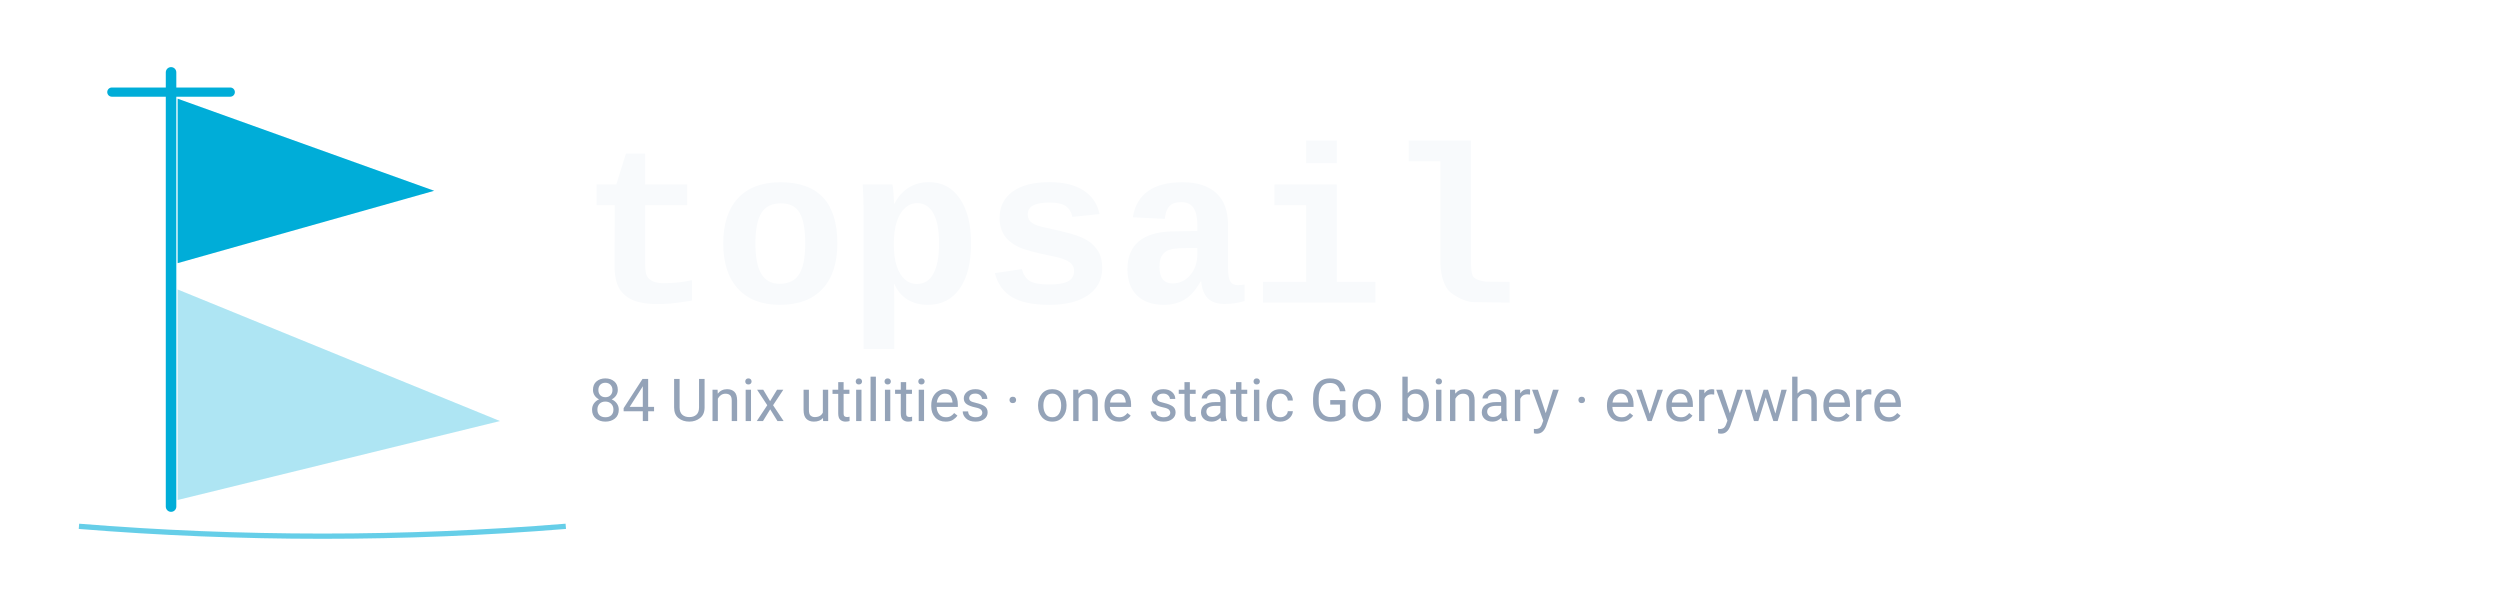
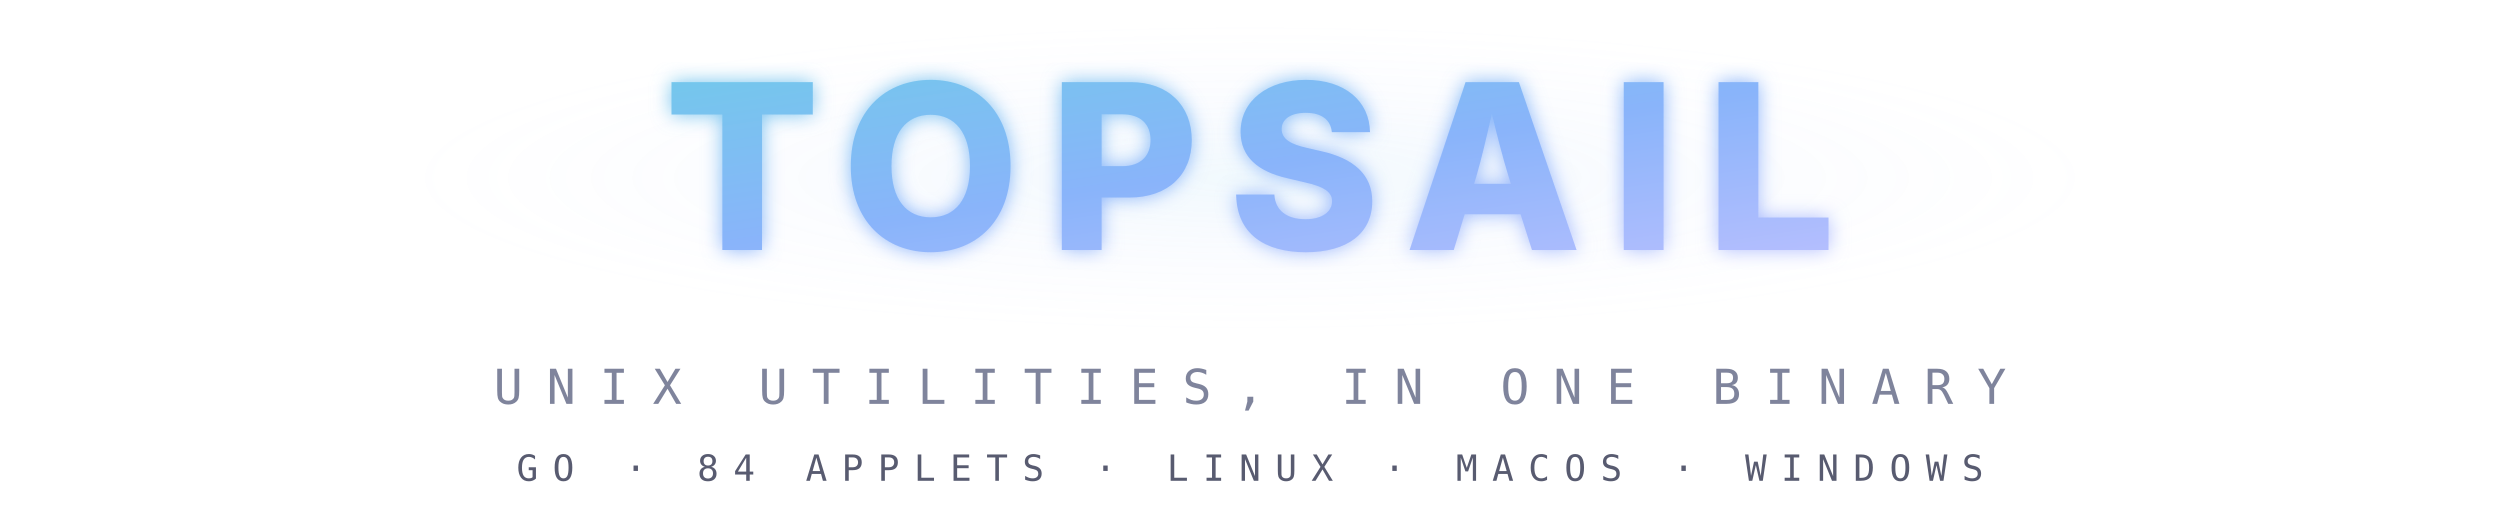
- <svg xmlns="http://www.w3.org/2000/svg" viewBox="0 0 760 180" width="760" height="180" role="img" aria-label="topsail">
-   <g transform="translate(28 22)">
-     <line x1="24" y1="0" x2="24" y2="132" stroke="#00ADD8" stroke-width="3.2" stroke-linecap="round" />
-     <line x1="6" y1="6" x2="42" y2="6" stroke="#00ADD8" stroke-width="2.8" stroke-linecap="round" />
-     <path d="M 26 8 L 26 58 L 104 36 Z" fill="#00ADD8" />
-     <path d="M 26 66 L 26 130 L 124 106 Z" fill="#00ADD8" fill-opacity="0.32" />
-     <path d="M -4 138 Q 70 144 144 138" stroke="#00ADD8" stroke-width="1.6" fill="none" stroke-opacity="0.6" />
-   </g>
-   <g transform="translate(176 0)">
-     <text x="0" y="92" font-family="ui-monospace, SFMono-Regular, Menlo, Consolas, 'Liberation Mono', monospace" font-size="68" font-weight="700" fill="#F8FAFC">topsail</text>
-     <text x="3" y="128" font-family="ui-sans-serif, system-ui, -apple-system, 'Segoe UI', Roboto, sans-serif" font-size="18" fill="#94A3B8">84 Unix utilities · one static Go binary · everywhere</text>
-   </g>
+ <svg xmlns="http://www.w3.org/2000/svg" viewBox="0 0 520 110" fill="none">
+   <defs>
+     <linearGradient id="grad" x1="0%" y1="0%" x2="100%" y2="100%">
+       <stop offset="0%" stop-color="#74c7ec" />
+       <stop offset="50%" stop-color="#89b4fa" />
+       <stop offset="100%" stop-color="#b4befe" />
+     </linearGradient>
+     <radialGradient id="glow" cx="50%" cy="40%" r="40%">
+       <stop offset="0%" stop-color="#74c7ec" stop-opacity="0.10" />
+       <stop offset="50%" stop-color="#89b4fa" stop-opacity="0.04" />
+       <stop offset="100%" stop-color="#b4befe" stop-opacity="0" />
+     </radialGradient>
+     <filter id="textglow">
+       <feGaussianBlur in="SourceGraphic" stdDeviation="2" result="blur" />
+       <feComposite in="SourceGraphic" in2="blur" operator="over" />
+     </filter>
+   </defs>
+   <ellipse cx="260" cy="45" rx="220" ry="40" fill="url(#glow)" />
+   <text x="260" y="52" text-anchor="middle" font-family="'Inter', 'SF Pro Display', 'Segoe UI', 'Helvetica Neue', Arial, sans-serif" font-size="48" font-weight="800" fill="url(#grad)" letter-spacing="6" filter="url(#textglow)">TOPSAIL</text>
+   <line x1="160" y1="68" x2="360" y2="68" stroke="url(#grad)" stroke-width="0.6" opacity="0.2" />
+   <text x="260" y="84" text-anchor="middle" font-family="'JetBrains Mono', 'SF Mono', 'Fira Code', 'Cascadia Code', monospace" font-size="10" font-weight="400" fill="#7f849c" letter-spacing="5">UNIX UTILITIES, IN ONE BINARY</text>
+   <text x="260" y="100" text-anchor="middle" font-family="'JetBrains Mono', 'SF Mono', 'Fira Code', monospace" font-size="7.5" font-weight="400" fill="#585b70" letter-spacing="3">GO  ·  84 APPLETS  ·  LINUX  ·  MACOS  ·  WINDOWS</text>
</svg>
